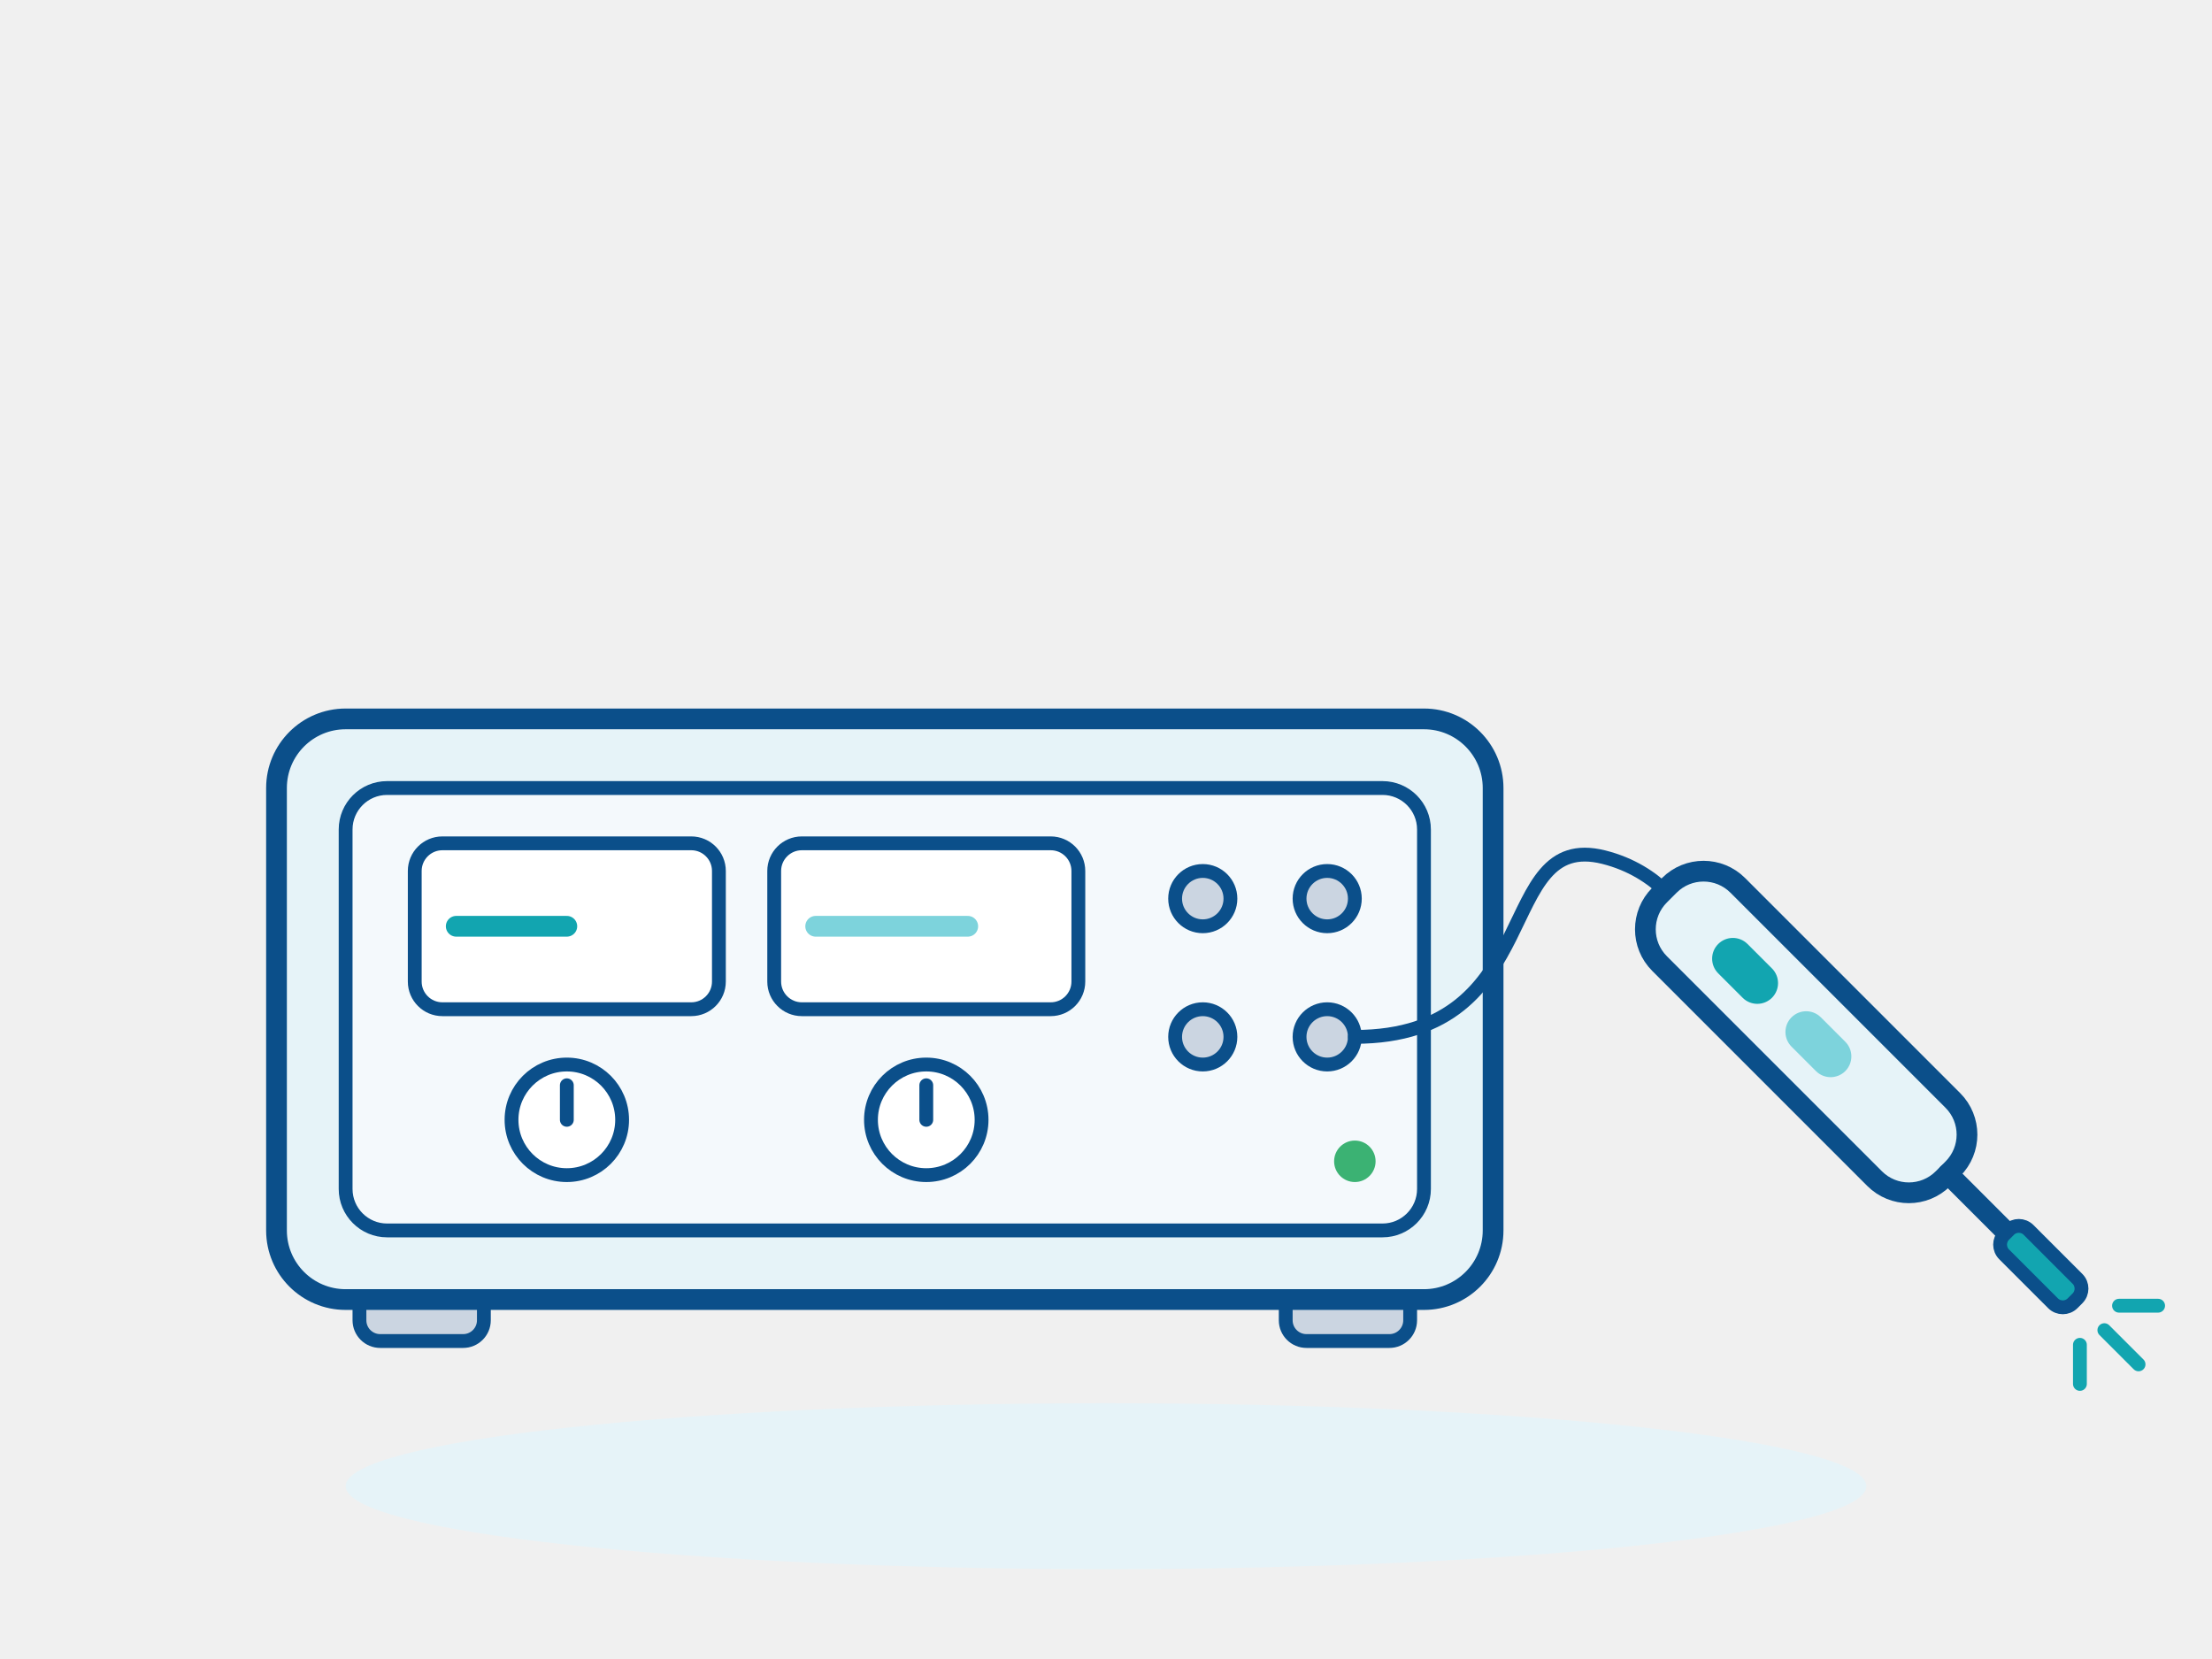
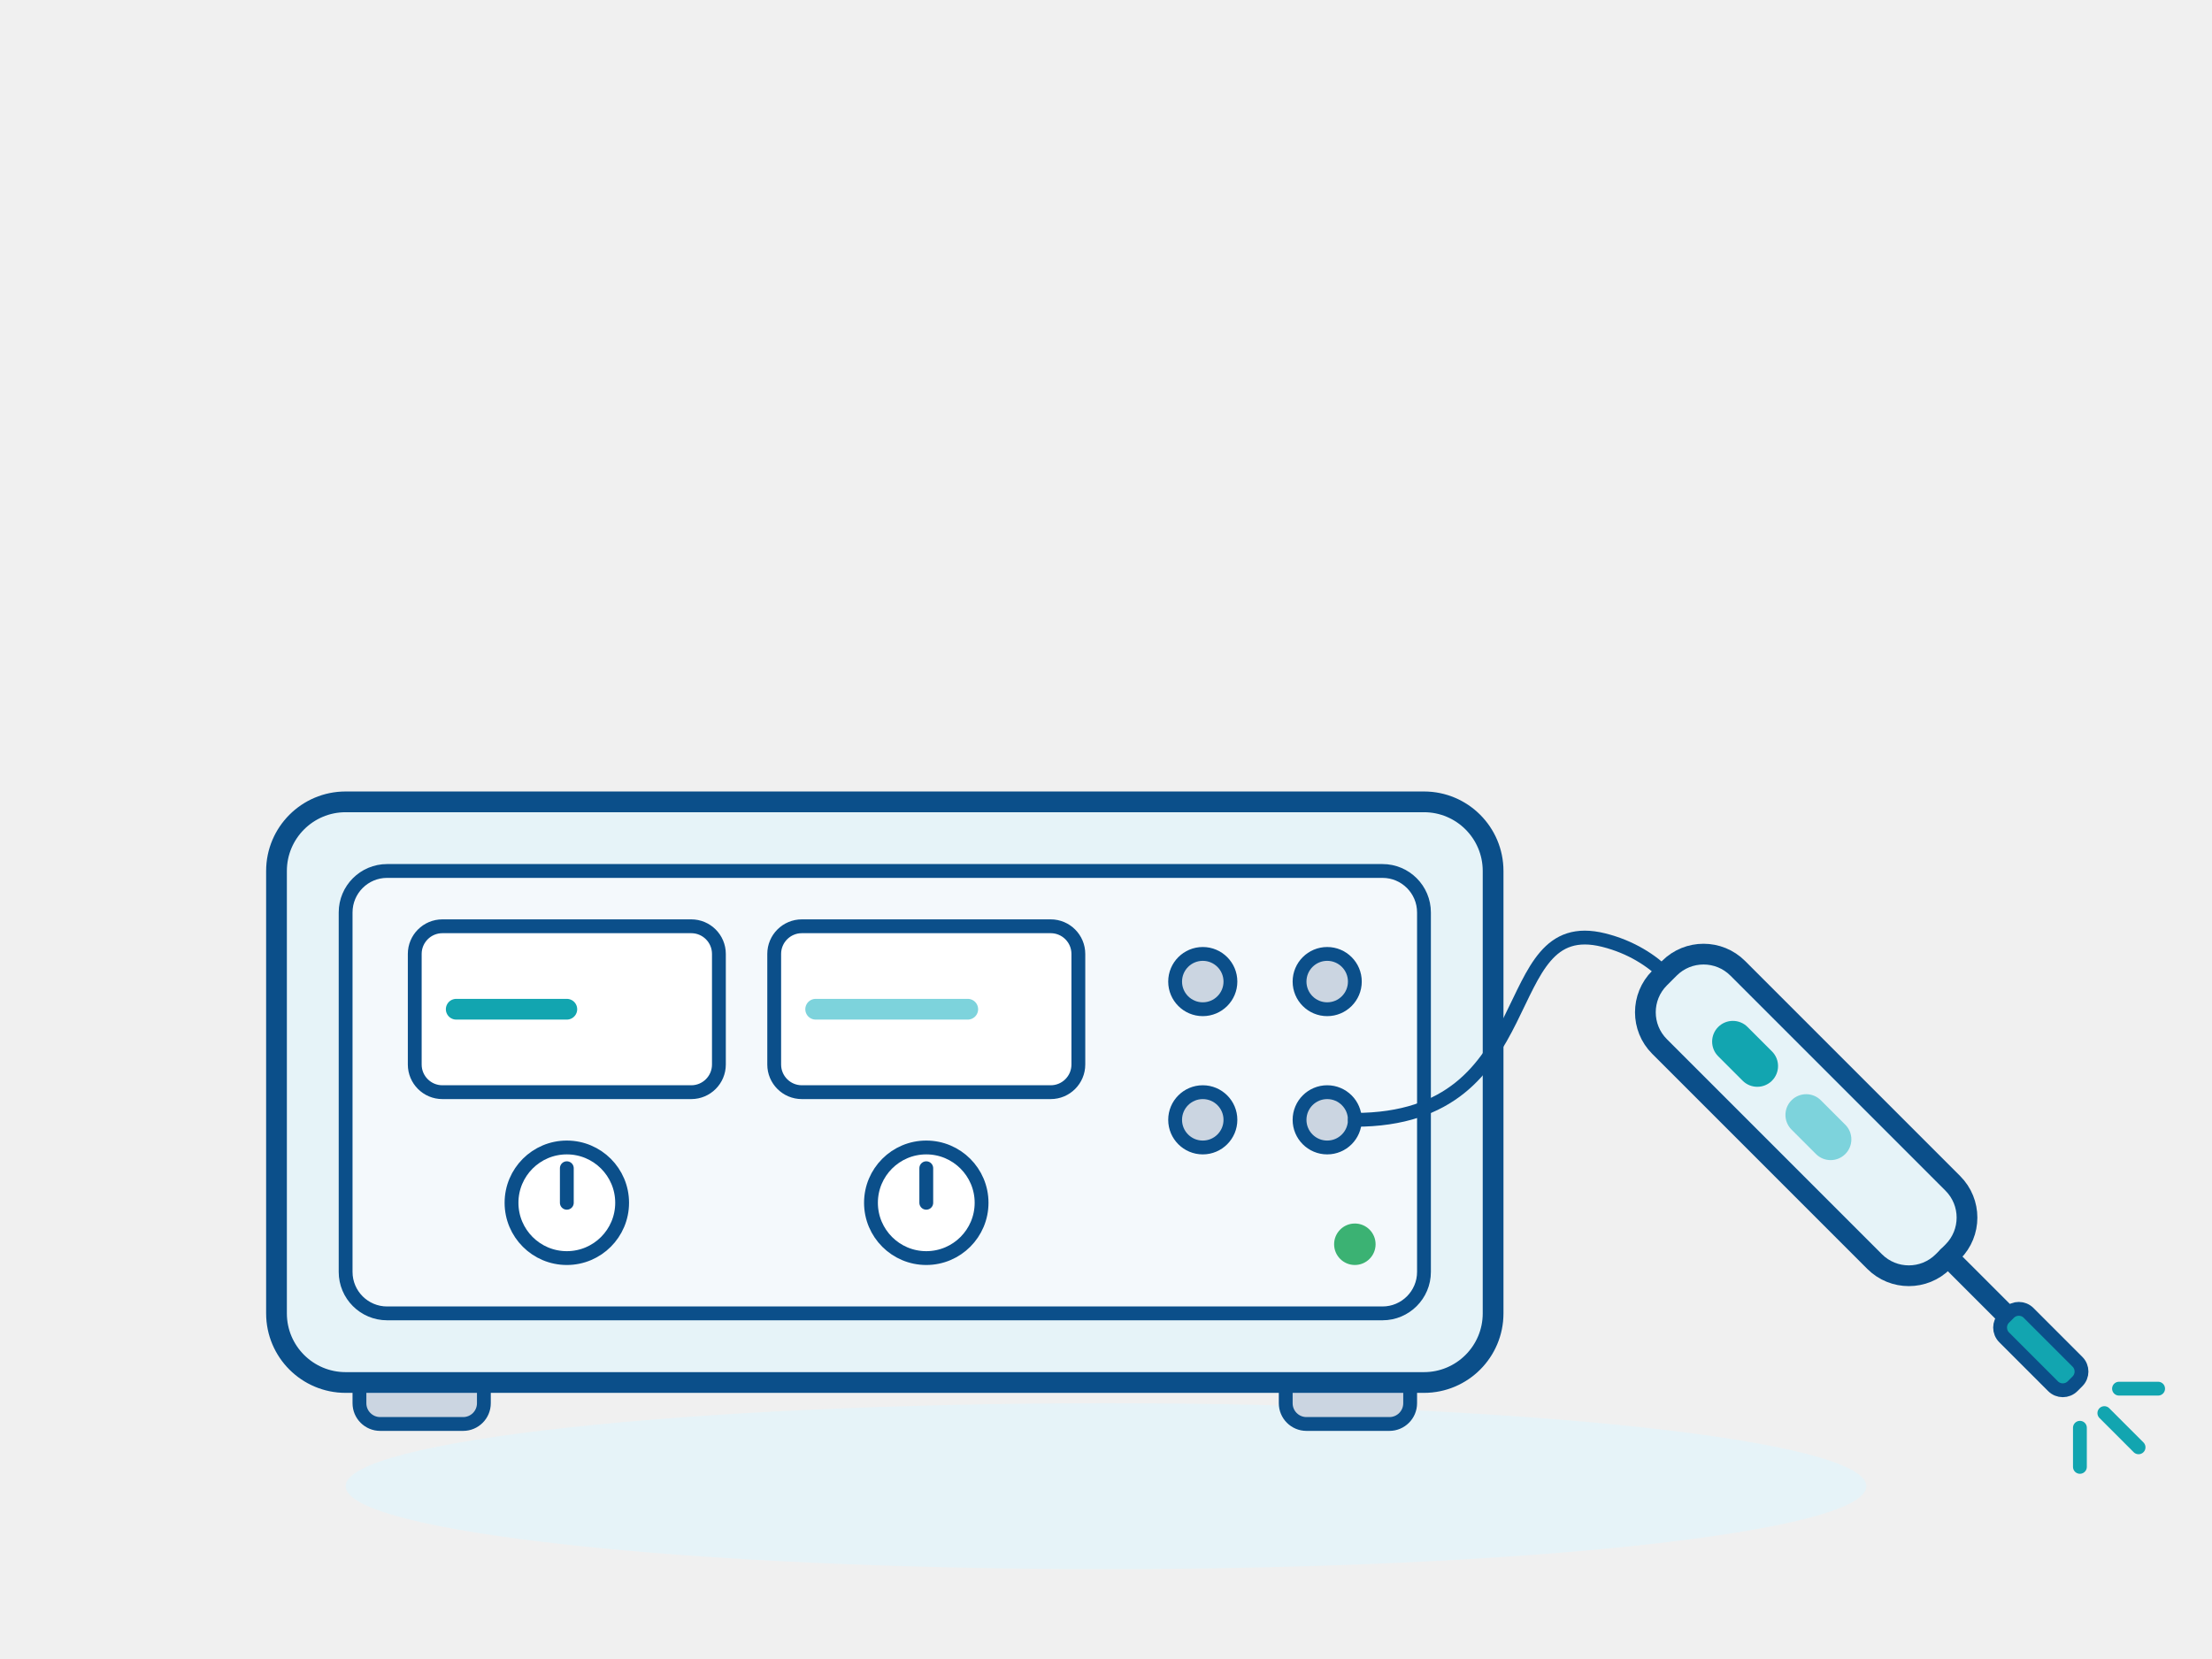
<svg xmlns="http://www.w3.org/2000/svg" viewBox="0 0 320 240" role="img" aria-labelledby="t">
  <ellipse cx="160" cy="215" rx="110" ry="12" fill="#E6F3F8" />
-   <g transform="translate(6 0)" stroke="#0B4F8A" stroke-width="3" stroke-linecap="round" stroke-linejoin="round">
+   <g transform="translate(6 12)" stroke="#0B4F8A" stroke-width="3" stroke-linecap="round" stroke-linejoin="round">
    <rect x="46" y="186" width="18" height="8" rx="3" fill="#CBD5E1" stroke-width="2" />
    <rect x="180" y="186" width="18" height="8" rx="3" fill="#CBD5E1" stroke-width="2" />
    <rect x="34" y="104" width="176" height="84" rx="10" fill="#E6F3F8" />
    <rect x="44" y="114" width="156" height="64" rx="6" fill="#F4F9FC" stroke-width="2" />
    <rect x="54" y="122" width="44" height="24" rx="4" fill="#FFFFFF" stroke-width="2" />
    <rect x="106" y="122" width="44" height="24" rx="4" fill="#FFFFFF" stroke-width="2" />
    <circle cx="76" cy="162" r="8" fill="#FFFFFF" stroke-width="2" />
    <circle cx="128" cy="162" r="8" fill="#FFFFFF" stroke-width="2" />
    <circle cx="168" cy="130" r="4" fill="#CBD5E1" stroke-width="2" />
    <circle cx="186" cy="130" r="4" fill="#CBD5E1" stroke-width="2" />
    <circle cx="168" cy="150" r="4" fill="#CBD5E1" stroke-width="2" />
    <circle cx="186" cy="150" r="4" fill="#CBD5E1" stroke-width="2" />
    <path d="M76 162v-5M128 162v-5" stroke-width="2" />
  </g>
-   <path d="M66 134h16" fill="none" stroke="#12A5B0" stroke-width="3" stroke-linecap="round" />
-   <path d="M118 134h22" fill="none" stroke="#7DD3DC" stroke-width="3" stroke-linecap="round" />
-   <circle cx="196" cy="168" r="3" fill="#3BB273" />
-   <path d="M196 150c28 0 20-30 36-26c4 1 7 3 9 5" fill="none" stroke="#0B4F8A" stroke-width="2" stroke-linecap="round" />
-   <g transform="rotate(-45 262 150)" stroke="#0B4F8A" stroke-width="3" stroke-linecap="round" stroke-linejoin="round">
+   <path d="M66 146h16" fill="none" stroke="#12A5B0" stroke-width="3" stroke-linecap="round" />
+   <path d="M118 146h22" fill="none" stroke="#7DD3DC" stroke-width="3" stroke-linecap="round" />
+   <circle cx="196" cy="180" r="3" fill="#3BB273" />
+   <path d="M196 162c28 0 20-30 36-26c4 1 7 3 9 5" fill="none" stroke="#0B4F8A" stroke-width="2" stroke-linecap="round" />
+   <g transform="translate(0 12) rotate(-45 262 150)" stroke="#0B4F8A" stroke-width="3" stroke-linecap="round" stroke-linejoin="round">
    <rect x="254" y="120" width="16" height="58" rx="7" fill="#E6F3F8" />
    <rect x="259" y="131" width="6" height="11" rx="3" fill="#12A5B0" stroke="none" />
    <rect x="259" y="146" width="6" height="11" rx="3" fill="#7DD3DC" stroke="none" />
    <path d="M262 178v14" />
    <rect x="259.5" y="190" width="5" height="14" rx="2" fill="#12A5B0" stroke-width="2" />
    <path d="M258 209l-4 4M266 209l4 4M262 210v7" stroke="#12A5B0" stroke-width="2" />
  </g>
</svg>
